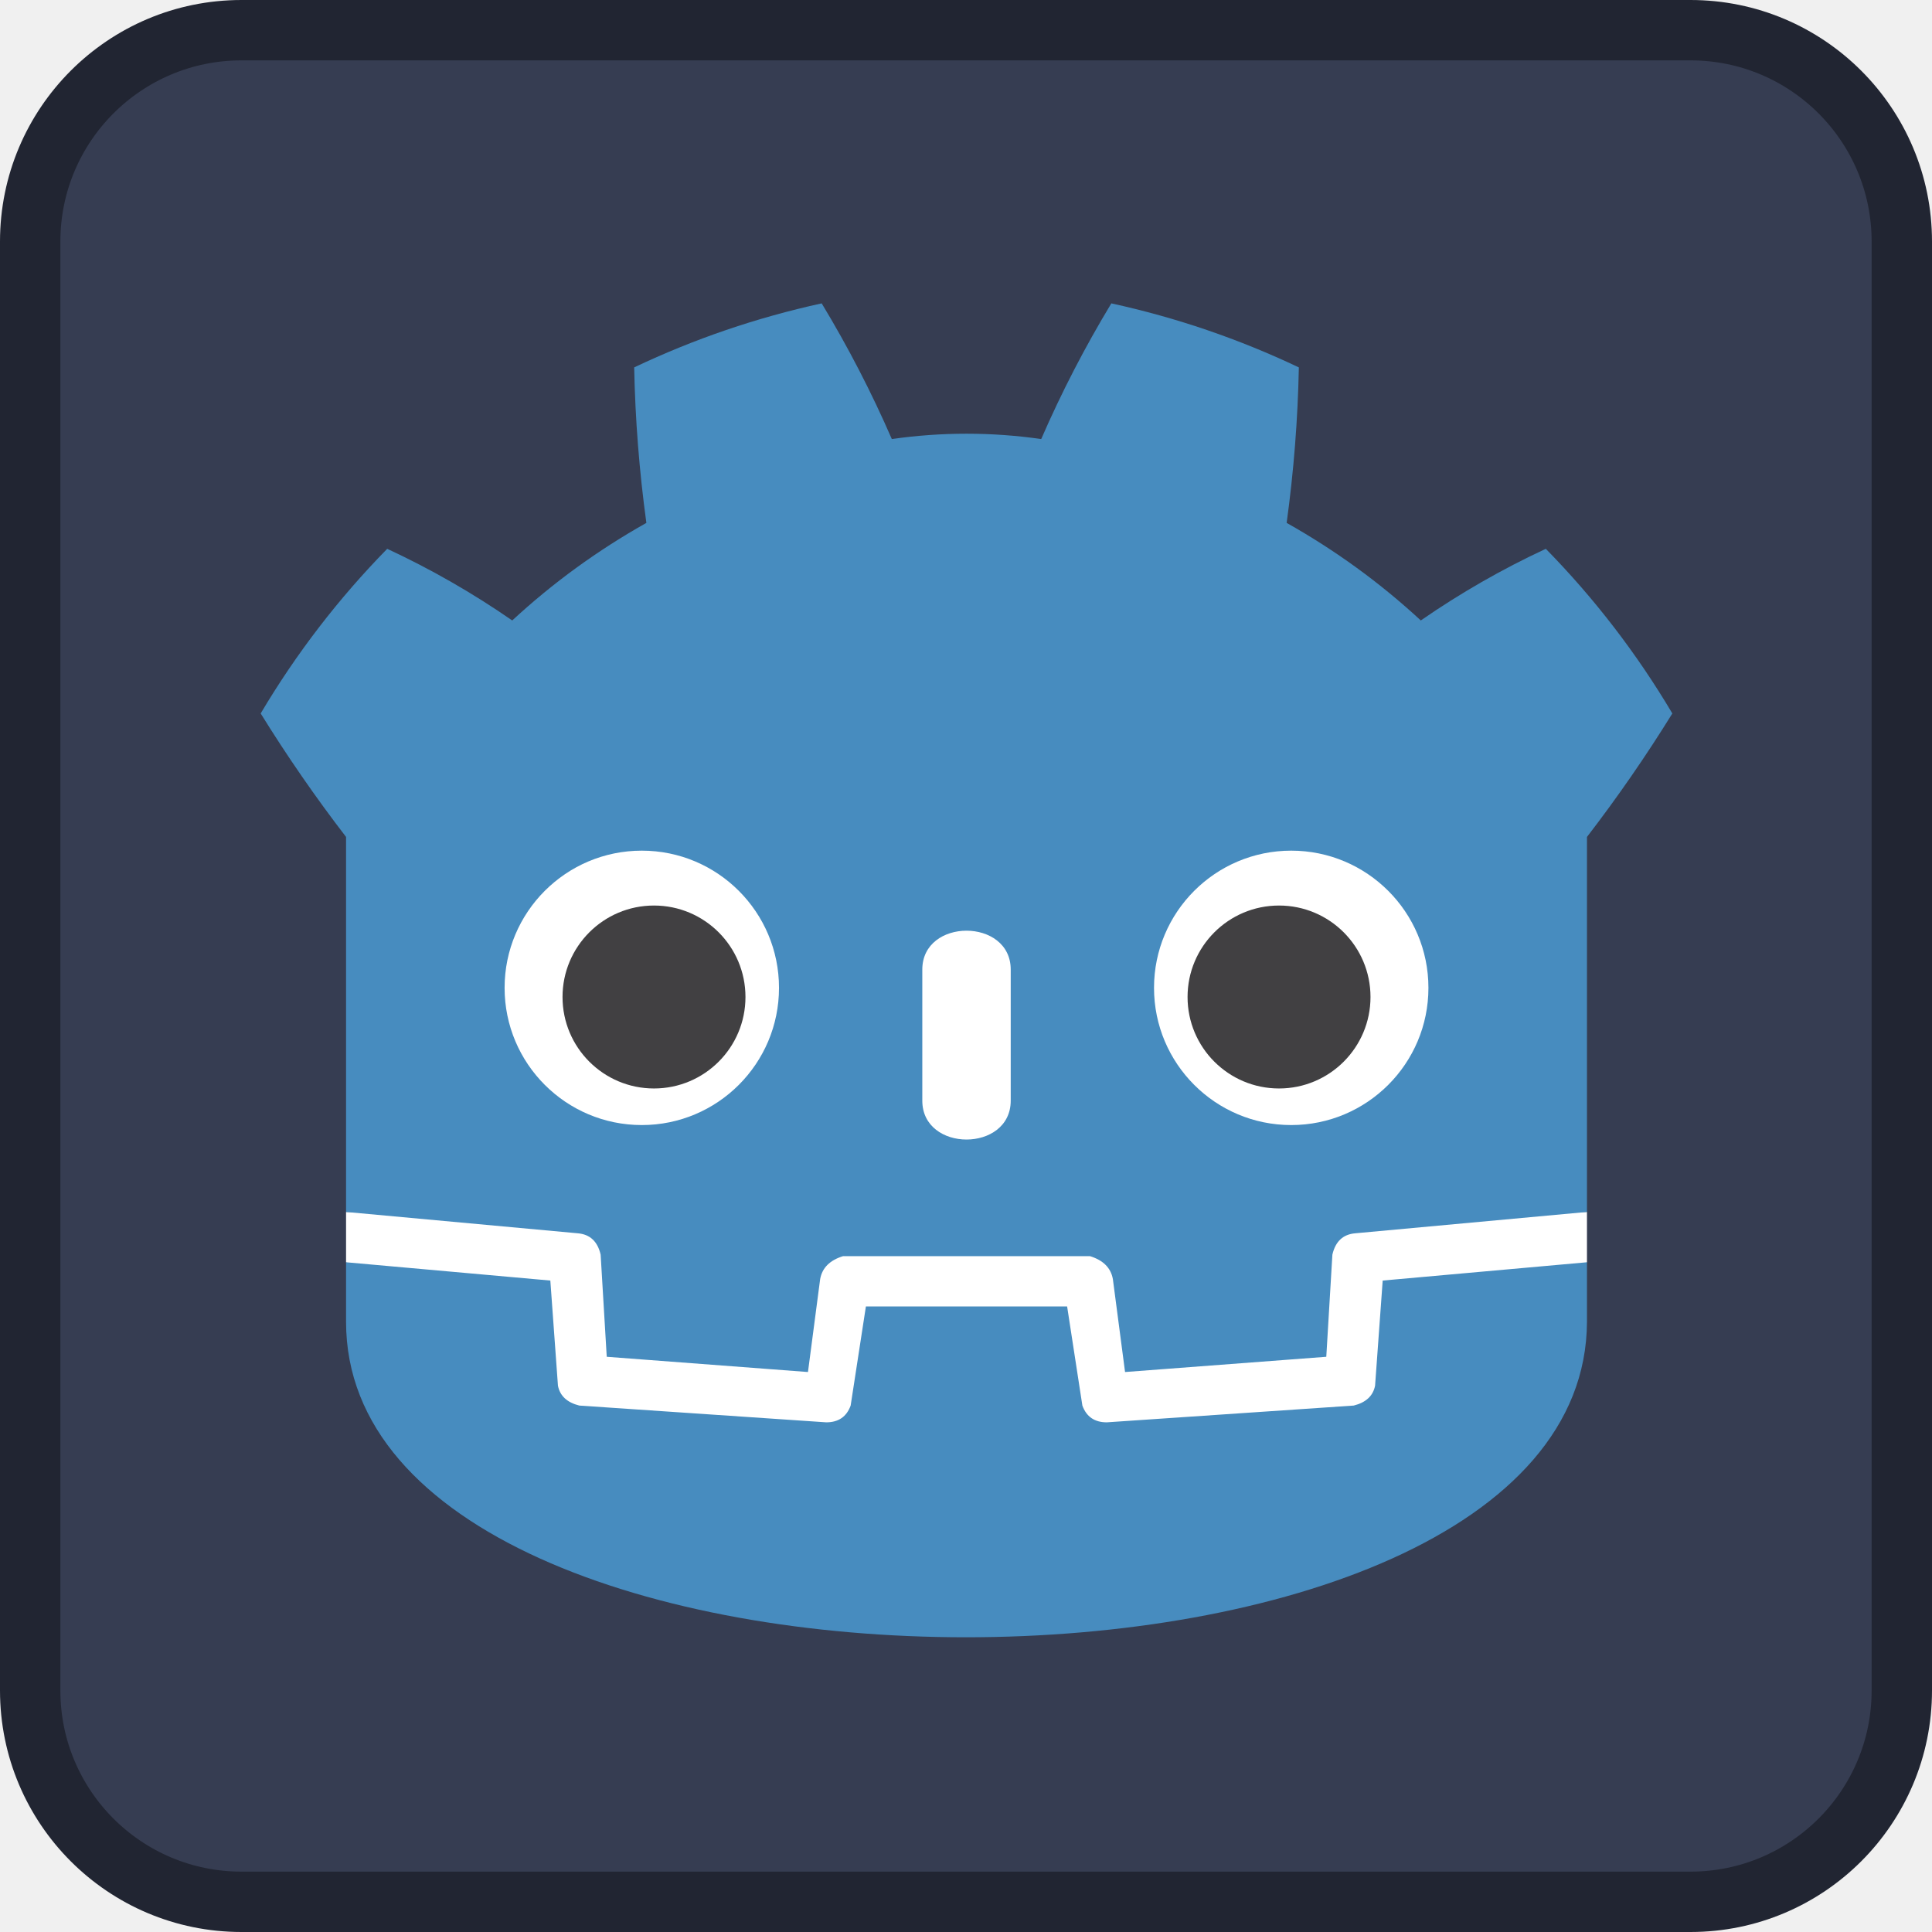
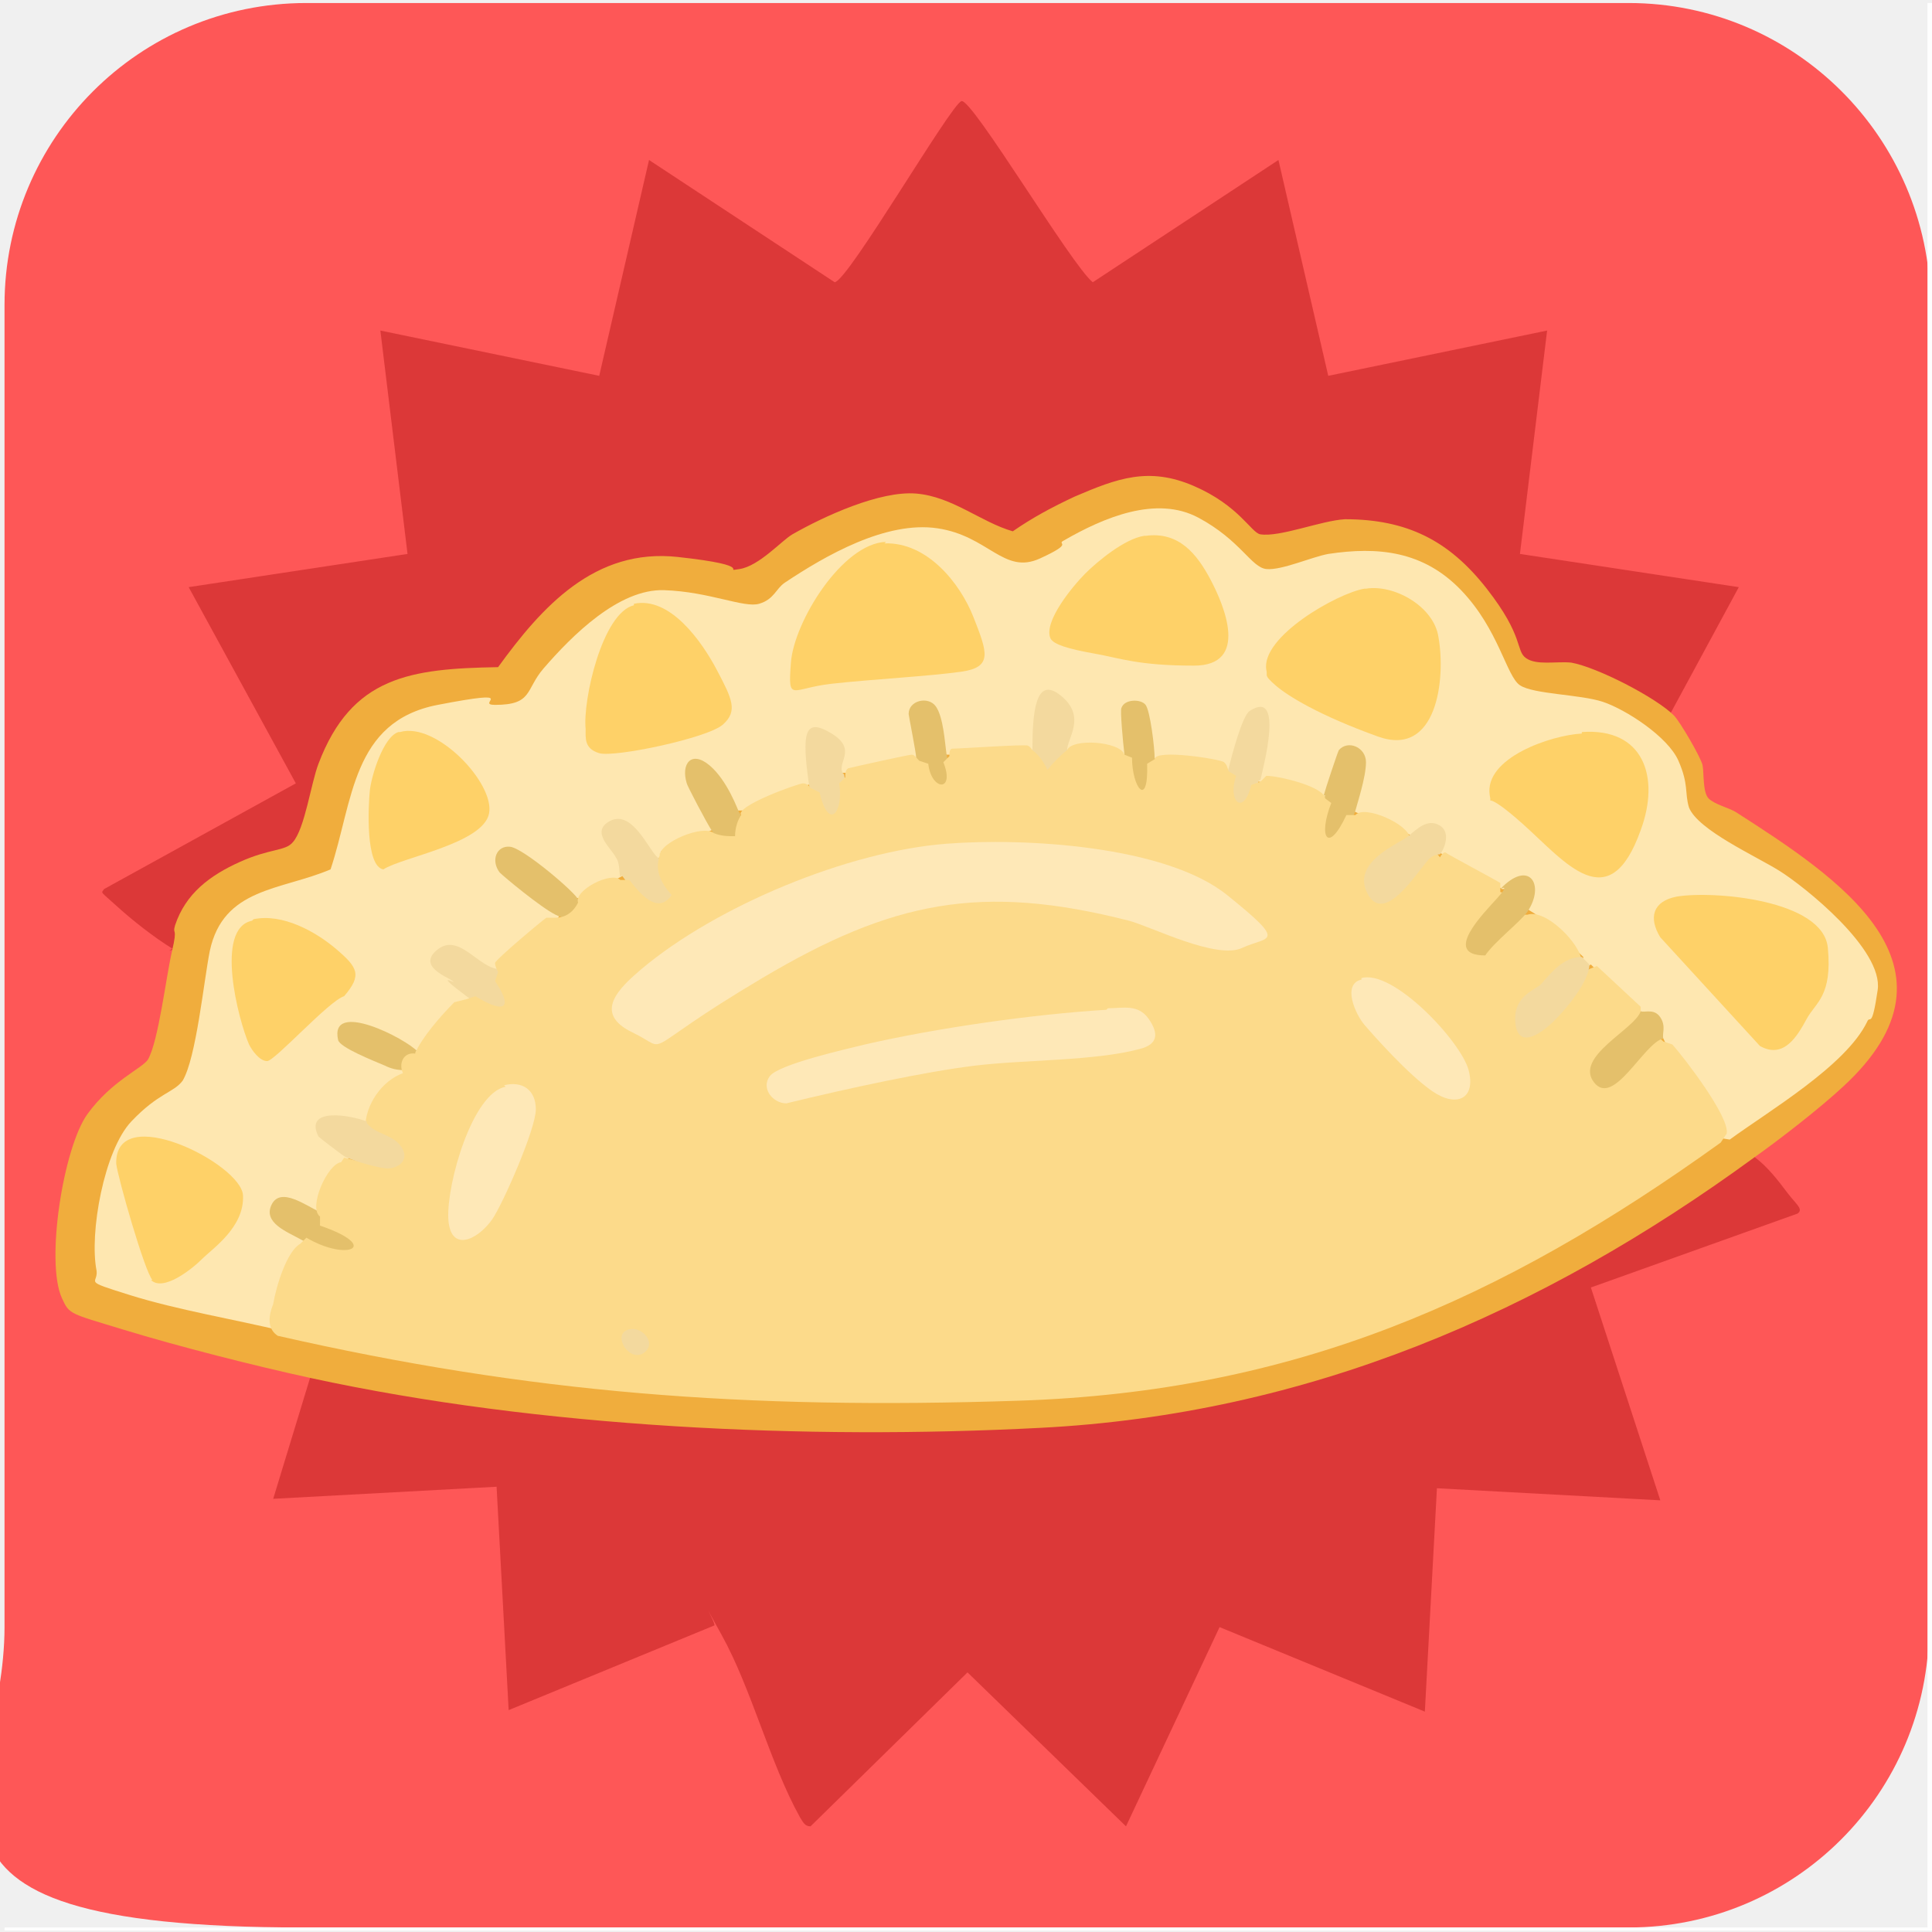
- <svg xmlns="http://www.w3.org/2000/svg" width="128" height="128">
-   <rect width="124" height="124" x="2" y="2" fill="#363d52" stroke="#212532" stroke-width="4" rx="14" />
-   <g fill="#fff" transform="translate(12.322 12.322)scale(.101)">
-     <path d="M105 673v33q407 354 814 0v-33z" />
-     <path fill="#478cbf" d="m105 673 152 14q12 1 15 14l4 67 132 10 8-61q2-11 15-15h162q13 4 15 15l8 61 132-10 4-67q3-13 15-14l152-14V427q30-39 56-81-35-59-83-108-43 20-82 47-40-37-88-64 7-51 8-102-59-28-123-42-26 43-46 89-49-7-98 0-20-46-46-89-64 14-123 42 1 51 8 102-48 27-88 64-39-27-82-47-48 49-83 108 26 42 56 81zm0 33v39c0 276 813 276 814 0v-39l-134 12-5 69q-2 10-14 13l-162 11q-12 0-16-11l-10-65H446l-10 65q-4 11-16 11l-162-11q-12-3-14-13l-5-69z" />
-     <path d="M483 600c0 34 58 34 58 0v-86c0-34-58-34-58 0z" />
-     <circle cx="725" cy="526" r="90" />
-     <circle cx="299" cy="526" r="90" />
-   </g>
-   <g fill="#414042" transform="translate(12.322 12.322)scale(.101)">
-     <circle cx="307" cy="532" r="60" />
-     <circle cx="717" cy="532" r="60" />
+ <svg xmlns="http://www.w3.org/2000/svg" id="Layer_1" version="1.1" viewBox="0 0 128 128">
+   <defs>
+     <style>
+       .st0 {
+         fill: #fe5757;
+       }
+ 
+       .st1 {
+         fill: #fee7b0;
+       }
+ 
+       .st2 {
+         fill: #e4c06b;
+       }
+ 
+       .st3 {
+         fill: #dc3838;
+       }
+ 
+       .st4 {
+         fill: #f3d99e;
+       }
+ 
+       .st5 {
+         fill: #fefefe;
+       }
+ 
+       .st6 {
+         fill: #fcda8a;
+       }
+ 
+       .st7 {
+         fill: #fed168;
+       }
+ 
+       .st8 {
+         fill: #f0ad3d;
+       }
+ 
+       .st9 {
+         fill: #fee8b7;
+       }
+     </style>
+   </defs>
+   <path class="st0" d="M127.8,20.1c0,29.2.1,58.5,0,87.7,0,11-8.9,19.9-19.9,19.9-29.3,0-58.5,0-87.8,0S.3,118.8.3,107.8V20.2C.3,9.2,9.2.2,20.3.2h87.6c11,0,19.9,8.9,20,19.9Z" />
+   <polygon class="st5" points="127.7 .2 128 .2 128 127.9 .3 127.9 .3 127.7 127.7 127.7 127.7 .2" />
+   <path class="st3" d="M11.5,62.9c-1.3-.8-2.7-1.9-3.8-2.9s-1-.8-.8-1.1l12.7-7-7.1-13,14.5-2.2-1.8-14.8,14.5,3,3.3-14.3,12.3,8.1c.9-.1,7.7-11.8,8.4-12s7.3,10.9,8.7,12l12.3-8.1,3.3,14.3,14.5-3-1.8,14.8,14.5,2.2-4.6,8.5h-.6c-2.5-1.7-5.4-3.3-8.6-3.1-.8-.1-1.3-.6-1.6-1.3-2.5-6.8-8.4-9.6-15.3-7.2-.8.2-1.6.2-2.3-.4-3.1-2.7-5.6-4.5-9.8-2.6s-3.7,1.7-5.5,2.8l-1.3-.4c-5-3.3-8.4-2-13.2.7-2.6,2-4.2,3.1-7.4,1.6-5.4-.9-9,3.3-12,7.2-7.4-.4-11.5,2.4-12.6,9.8-.7,1.7-2.2,2.8-4.5,3.1-2.2.9-4.1,2.5-4.1,5l-.6.4Z" />
+   <path class="st3" d="M116.3,76.7c.8.6,1.5,1.5,2.1,2.3s1.1,1.1.7,1.4l-13.7,4.9,4.6,14.1-14.8-.8-.8,14.8-13.6-5.6-6.2,13.2-10.5-10.2-10.4,10.2c-.4,0-.5-.3-.7-.6-2-3.6-3.2-8.5-5.2-12.1s-.2-.5-.5-.6l-13.6,5.6-.8-14.8-14.8.8,2.5-8.2c.7-.1,1.4-.2,2.1,0,9.3,1.5,17.8,2.7,27.3,3,14.1.5,27.6.2,41-4.5,9-3.1,15.6-7.4,23.5-12.4.5-.3,1.1-.5,1.7-.6Z" />
+   <g>
+     <path class="st8" d="M110.9,47.4c.4.4,1.8,2.8,1.9,3.3s0,1.8.4,2.2,1.3.6,1.8.9c6.7,4.3,15.8,10.2,7.1,18.2-1.5,1.4-4.2,3.5-5.9,4.7-14.1,10.3-29.6,17-47.3,17.9-15.5.8-33.1,0-48.3-3.3-3.7-.8-8.8-2.1-12.4-3.2s-3.6-1-4.1-2.1c-1.1-2.4.1-10,1.7-12.2s3.6-3,4-3.6c.7-1.2,1.2-5.5,1.6-7.2s0-1,.2-1.7c.7-2.1,2.3-3.3,4.3-4.2s3-.7,3.5-1.3c.8-.9,1.2-3.9,1.7-5.2,2.2-5.8,6.1-6.3,11.9-6.4,2.9-4,6.4-7.9,11.9-7.3s2.8,1,4.1.8,2.8-1.9,3.5-2.3c2.1-1.2,5.8-2.9,8.2-2.7s4.3,1.9,6.4,2.5c1.3-.9,2.6-1.6,4.1-2.3,2.8-1.2,4.9-2,7.9-.7s3.8,3.1,4.4,3.2c1.3.2,4-.9,5.6-1,4.1,0,6.9,1.4,9.4,4.6s1.9,4.1,2.6,4.6,2,.2,3,.3c1.7.3,5.6,2.3,6.8,3.5Z" />
+     <g>
+       <path class="st1" d="M114,75.4c0-.8-.4-1.5-.7-2.2-.7-1.3-2.7-3.4-3.1-4.4-.4,0-.6-.4-.6-1.1-.5-.1-.8-.3-.9-.7-.2,0-2.8-2.6-3.3-3.1-.6.4-.7.2-.5-.5-1.1-1-2.2-2.3-3.6-3.1l-.2-.3c.3-1.3.5-2.4-1-1.1h-.6c0-.1-4.1-2.4-4.1-2.4-.3-.3-.4-.8-.3-1.5-.7.2-1.2.3-1.7.3l-3.6-1.5-.4-.4c1.3-3.2.1-5.5-1-.8l-.6.2-4.3-1c-.2,0-.4-.2-.4-.4l.5-2.5c.3-3.7-1.4.8-1.6,2l-.6.2-4.8-.8-.5-.3c.2-3.1-1.9-5-1-.2l-.5.3-3.8-.3-.5-.4c.3-4.2-1.2-3.8-1.3,0l-.5.3-5.6.3c-.2,0-.4,0-.5-.2-.2-3.5-2.3-4.2-1.1,0l-.4.4-4.8,1h-.6c-.3-4.1-1.5-2.2-1.2.4l-.5.3-4.6,1.8h-.6c-2.8-5.1-3.5-3.2-.9.7l-.3.5-3.6,1.5c0,.6-.4.6-.8.2-.8-1.9-3.9-3.1-1.6-.2.4.7.4,1.3-.1,1.6l-2.8,1.5h-.5c0,.1-3-2.3-3-2.3-3.8-2.1.9,2.4,2.1,2.8v.6c-.8,1.5-2.9,2.2-3.9,3.6l-.5.4c-1.3-1.5-5.5-2.1-2.1,0,.7.5.8.9.6,1.4-.8,1.2-1.8,2.2-2.7,3.3s-.6.2-.6.3l-.5.2c-5-3.2-6.3-1-.5.5l.2.5c-.9,1.1-1.7,2.4-2.5,3.6l-.3.4c-2.1-.6-3.9-.4-1.2,1.3v.6s-1.5,3.6-1.5,3.6l-.2.3c-1.9-.9-4.3-.9-1.1.9v.6c-.4,2-1.6,3.9-1.5,6.1-3.3-.8-7-1.4-10.2-2.4s-2.1-.7-2.2-1.6c-.5-2.5.5-8,2.3-9.9s2.8-1.9,3.4-2.7c.9-1.5,1.4-6.6,1.8-8.6.9-4.2,4.7-4,8-5.4,1.5-4.5,1.4-9.8,7.1-10.9s2.4,0,3.8,0c2.5,0,2-1,3.2-2.4,1.9-2.2,5-5.3,8-5.2s5.3,1.2,6.3.9,1.1-1,1.7-1.4c2.7-1.8,6.7-4.1,10.1-3.6s4.4,3.1,6.8,2,1-.9,1.6-1.2c2.6-1.5,6.1-3,8.9-1.5s3.5,3.3,4.5,3.4,3-.8,4.1-1c3.3-.5,6.3-.2,8.8,2.4s3,5.7,3.9,6.3,4,.6,5.5,1.1,4.3,2.3,5,3.9.4,2.1.7,3.1c.6,1.5,4.4,3.2,6,4.2s6.9,5.2,6.5,7.9-.5,1.6-.7,2.1c-1.4,2.9-6.5,5.9-9.1,7.8Z" />
+       <g>
+         <path class="st4" d="M41.1,58.1c-.1-.2,0-.9-.3-1.3-.3-.6-1.7-1.7-.4-2.4s2.3,1.3,2.9,2.1.4,0,.4,0c.3.5.8,1.9,1.3,2.4,0,1.1-1.2,1.4-2,1s-1.7-1.8-1.8-1.9Z" />
+         <path class="st4" d="M83.4,51.7c-.2.8-.4,2.1-1.6,1.7s-.6-1.7-.4-2.5.9-3.5,1.4-3.8c2.3-1.5.9,3.7.7,4.6Z" />
+         <path class="st2" d="M21.2,80.3c.9.4,3.3,1,2.7,2.3s-3.1,0-4-.5-2.5-1.1-1.9-2.3,2.3.1,3.2.5Z" />
+         <path class="st4" d="M32.9,64.2c2.1,2.7.4,3.6-2,1.8s-.5-.7-.9-1-2.4-1-1-2.1,2.7,1.2,4,1.3Z" />
+         <path class="st2" d="M87.7,52.7c.1-.4.9-2.8,1-3,.6-.7,1.8-.2,1.8.8s-.6,2.8-.7,3.2-.9,1.9-1,1.9c-.3.2-1,.2-1.3,0-.5-.4,0-2.3.3-2.9Z" />
+         <path class="st2" d="M38.3,59.6c.3,1.3-.5,1.5-1.5,1s-3.4-2.5-3.7-2.8c-.6-.8-.2-1.8.7-1.7s4.4,3.1,4.5,3.5Z" />
+         <path class="st2" d="M76.5,50.2c0,.7.2,2.6-.9,2.6s-1-2-1.1-2.8-.3-3-.2-3.1c.2-.6,1.3-.6,1.6-.2s.6,2.8.6,3.6Z" />
+         <path class="st4" d="M55.9,51.2c.7,3.4-1.8,4.3-2.3.8s-.3-4.5,1.5-3.4.2,2,.8,2.7Z" />
+         <path class="st2" d="M49,53.8c.2.6.4,1.6-.3,1.9-.8.4-1.1,0-1.5-.6s-1.7-3.1-1.7-3.2c-.4-1.3.3-2.2,1.5-1.2s1.9,3,2,3.2Z" />
+         <path class="st4" d="M70.7,49.7c-.2,2.4-2.3,2.5-2.3,0s.2-5,1.9-3.6.4,2.8.4,3.6Z" />
+         <path class="st2" d="M60.7,50.2c0-.3-.5-2.8-.5-2.9,0-.9,1.3-1.2,1.8-.5s.6,2.4.7,3.1.6,1.8,0,2.2c-1.5.6-1.8-.8-2.1-1.9Z" />
+         <path class="st2" d="M27.6,69.6c-.2.3-.2.6-.8,1.3-.5,0-.9-.1-1.3-.3-.7-.3-3-1.2-3.1-1.7-.6-2.7,4.5-.1,5.3.8Z" />
+         <path class="st7" d="M58.6,36c2.8-.1,5,2.6,5.9,4.9s1.3,3.3-.8,3.6-5.9.5-8.6.8-2.9,1.3-2.7-1.4,3.4-7.9,6.3-8Z" />
+         <path class="st7" d="M90.5,39c1.9-.3,4.5,1.2,4.8,3.2.5,2.8-.1,8-4,6.6s-6-2.7-6.8-3.4-.5-.6-.6-1c-.4-2.2,4.7-5.1,6.5-5.4Z" />
+         <path class="st7" d="M111.1,59.4c2.4-.4,9.7.2,10,3.4s-.8,3.6-1.4,4.7-1.5,2.7-3.1,1.8l-6.6-7.2c-.8-1.3-.5-2.4,1.1-2.7Z" />
+         <path class="st7" d="M75.9,35.5c2.2-.3,3.4,1.2,4.3,2.9s2.6,5.7-1.1,5.7-4.9-.5-6.6-.8-2.7-.6-2.9-1c-.5-1.1,1.5-3.5,2.3-4.3s2.6-2.3,3.9-2.5Z" />
+         <path class="st7" d="M104.8,48.5c4.1-.3,5.2,3,3.9,6.5-2.1,5.9-5,2.1-7.8-.4s-2-1-2.2-1.9c-.4-2.5,4.1-4,6.1-4.1Z" />
+         <path class="st7" d="M42,40c2.4-.5,4.5,2.5,5.5,4.4s1.4,2.7.4,3.6-7.2,2.2-8.2,1.9-.9-1-.9-1.6c-.2-1.9,1.1-7.7,3.2-8.2Z" />
+         <path class="st7" d="M10.1,84.8c-.5-.5-2.3-6.8-2.4-7.7-.1-4.2,8.3,0,8.4,2.1s-2,3.5-2.7,4.2-2.6,2.2-3.4,1.4Z" />
+         <path class="st7" d="M26.5,48.5c2.4-.7,6.3,3.4,5.9,5.4s-5.8,2.9-7,3.7c-1.2-.2-1-4.2-.9-5.2s.9-3.6,1.9-3.9Z" />
+         <path class="st7" d="M16.8,60.9c1.9-.4,4.1.8,5.5,2s1.7,1.7.5,3.1c-1,.3-4.6,4.3-5.1,4.3s-1-.7-1.2-1.1c-.7-1.6-2.3-7.7.2-8.2Z" />
+       </g>
+     </g>
+     <g>
+       <path class="st6" d="M68.4,49.7c.4.3.7.7,1,1.3.4-.5.9-1,1.3-1.3.3-.8,3.5-.6,3.8.3l.5.2c0,2,1.1,3.4,1,.4l.5-.3c0-.7,4.4,0,4.6.2s.2.3.3.6l.5.3c-.6,1.7.5,2.7,1,.6l.6-.2.4-.4c.8,0,3.8.7,3.9,1.5l.4.3c-.9,2.3-.2,3.4,1,.8h.6c.6-.7,3.5.6,3.6,1.5l.2.5c-3.6,3.5-2.8,5.4.9.6.4-.3.6-.2.9.2.1-.2.3-.4.4-.3s3.3,1.8,3.6,2v.6c.5.1.6.3.4.7-.5.1-3.2,4.3-1.5,3.1l2.3-2.3h.6c1.2-.4,3.5,1.9,3.6,3.1l-.2.5c-3.3,1.4-5.7,7.9-.6,1.7.3-.8.8-1.3,1.3-1.7l.5-.2,2.9,2.7v.6c.2.2.4.4.2.6-3,3.1-3.7,4.3-2,3.6l2.6-2.7c.2-.2.5,0,.7.2l.6.2c.8.9,3.8,4.8,3.6,5.9l-.4.6c-14.6,10.5-28.3,16.5-46.5,17.1s-32.4-.5-49.1-4.3c-.6-.4-.7-1.1-.3-2.1.2-1.2.9-3.5,1.8-4l.4-.4c2.7,1.6,5,.6.9-.8v-.6c-.8-.6.5-3.5,1.4-3.6l.2-.3c2.2.6,5.6,1.1,1.4-1.3v-.7c0-1.5,1.1-3.1,2.5-3.6-.3-.6,0-1.4.8-1.3.4-1,1.7-2.5,2.6-3.4l.8-.2.6-.2c1.6,1,2.7,1.1,1.3-1l.2-.6c-.1-.2-.2-.4-.2-.6s3.1-2.8,3.4-3h.6c.7,0,1.2-.4,1.5-1-.3-.8,2.2-2.1,2.8-1.5h.6c1.2,1.6,2.1,2,2.8,1-.8-.9-1.1-1.7-.8-2.6,0-.9,2.9-2.1,3.6-1.5.5.2.9.2,1.4.2,0-.6.2-1.1.4-1.4-.4-.6,3.8-2.1,4.1-2.1s.4.2.5.3l.6.3c.6,2.6,1.6,1.3,1.3-.6l.4-.4c0-.2,0-.5.2-.6.4-.1,4-.9,4.2-.9s.3.2.5.4l.6.2c.2,1.8,1.8,1.9,1-.1l.4-.4c0-.2,0-.5.2-.5.5,0,4.8-.3,5-.2s.3.3.4.5Z" />
+       <g>
+         <path class="st9" d="M62.7,55.9c5.1-.4,14.5.1,18.6,3.4s2.7,2.7,1,3.5-6-1.4-7.5-1.8c-9.8-2.5-15.7-1.3-24.3,3.8s-5.9,4.9-8.6,3.6-.8-3,.6-4.2c5-4.2,13.7-7.8,20.2-8.3Z" />
+         <path class="st9" d="M73.4,66.8c1,0,2-.3,2.7.7s.6,1.7-.6,2c-3,.8-7.6.7-10.9,1.1s-8.4,1.5-12.5,2.5c-.9,0-1.7-1-1.1-1.8s5.1-1.8,6.3-2.1c4.8-1.1,11.1-2,16-2.3Z" />
+         <path class="st9" d="M33.4,71.9c1.2-.3,2.1.3,2.1,1.6s-2.2,6.3-2.9,7.3c-1,1.4-2.8,2.2-2.9-.1s1.6-8.3,3.8-8.7Z" />
+         <path class="st9" d="M90.2,64.8c2.1-.6,6.6,4.2,7.1,6.1s-.8,2.5-2.4,1.4-3.9-3.7-4.5-4.4-1.5-2.7-.2-3Z" />
+         <path class="st4" d="M24.3,74.4c.6.8,1.7.7,2.3,1.6s-.3,1.5-1.1,1.4-2.4-.6-2.7-.8-1.6-1.2-1.7-1.3c-1-2,2.2-1.4,3.2-1Z" />
+         <path class="st4" d="M95.4,56.6s-.5,0-.8.4c-.8.9-2.9,4.3-4,2.2s2.1-3.3,2.7-3.8,1.3-1.2,2.1-.7.2,1.7,0,1.9Z" />
+         <path class="st4" d="M104.8,63.4c.2.2.4.4.5.5,0,1.1-1.5,2.9-2.3,3.7s-2.4,2-2.6.2,1.3-2.2,1.7-2.6c.7-.8,1.5-1.8,2.7-1.8Z" />
+         <path class="st2" d="M101.2,60.4c-.5.7-2.2,2-2.8,2.9-2.9,0-.1-2.8.8-3.8s.2-.6.2-.6c1.9-2,3-.3,1.8,1.5Z" />
+         <path class="st2" d="M110.2,68.8c-1.3.3-3.3,4.6-4.6,2.9s2.7-3.5,3.1-4.7c.3.1.9-.2,1.3.4s.1,1.1.2,1.4Z" />
+         <path class="st4" d="M41.4,88.2c.9-.6,2.2.7,1.3,1.4s-2-.9-1.3-1.4Z" />
+       </g>
+     </g>
  </g>
</svg>
